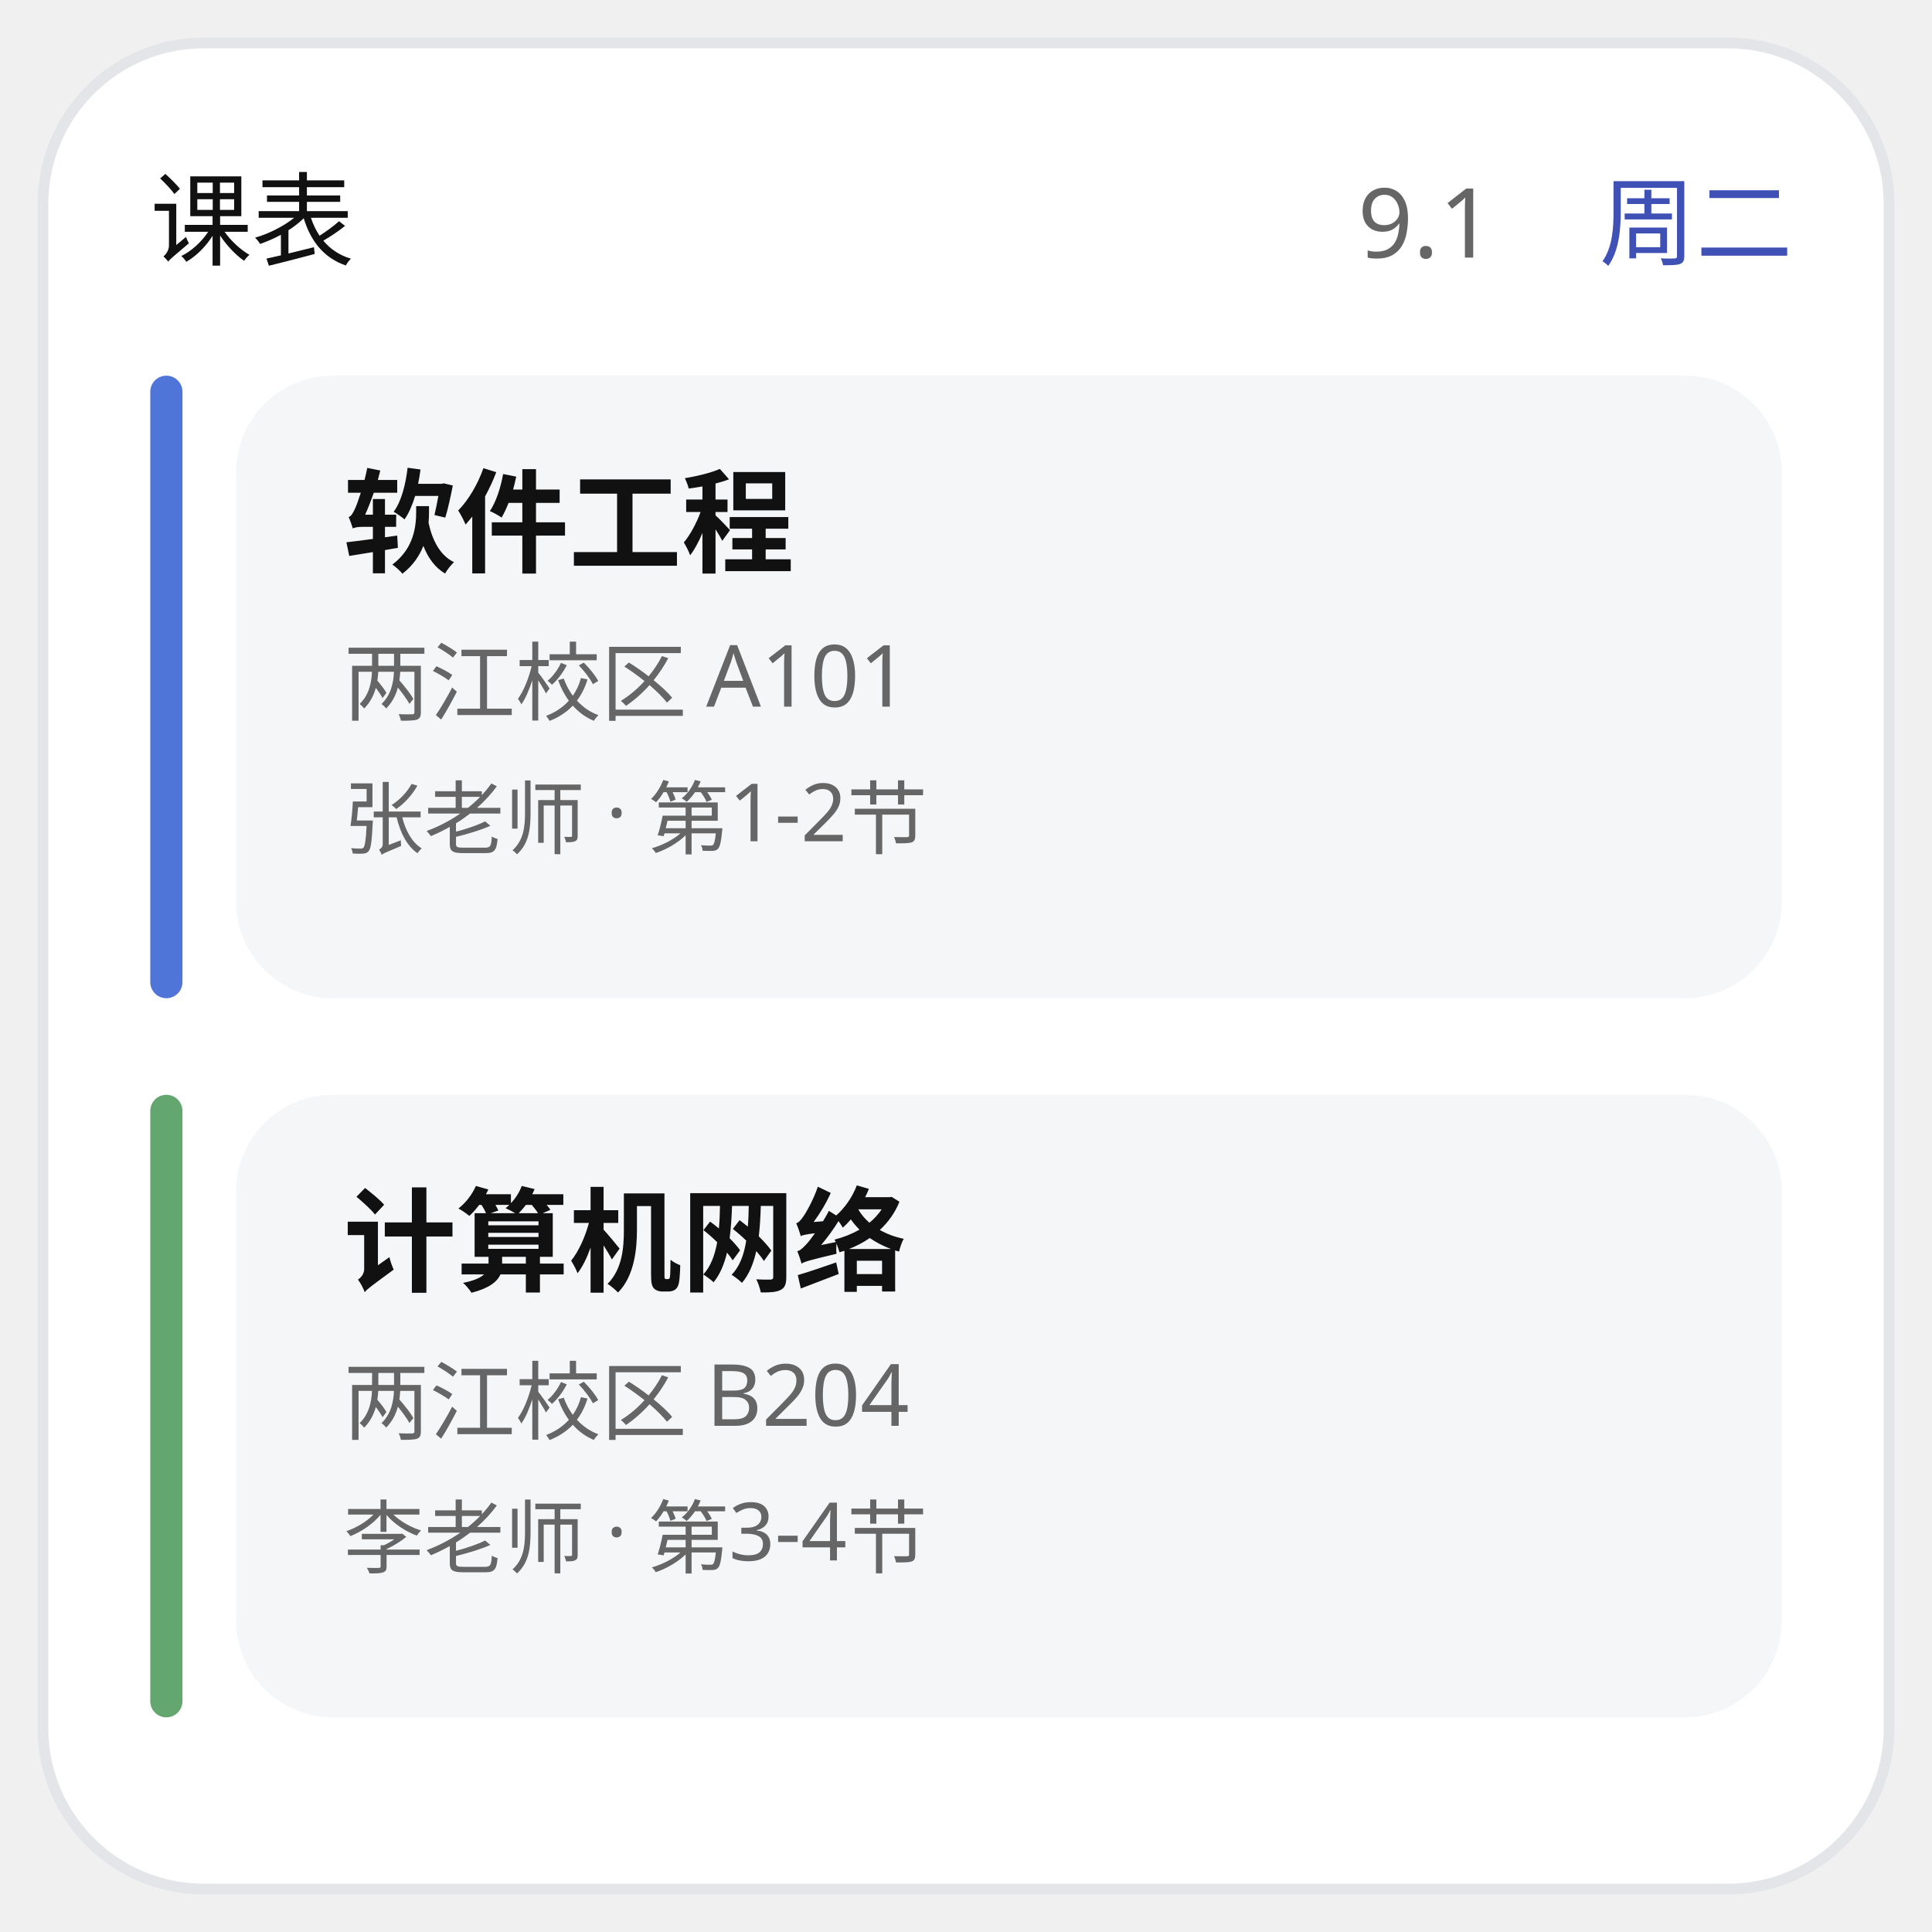
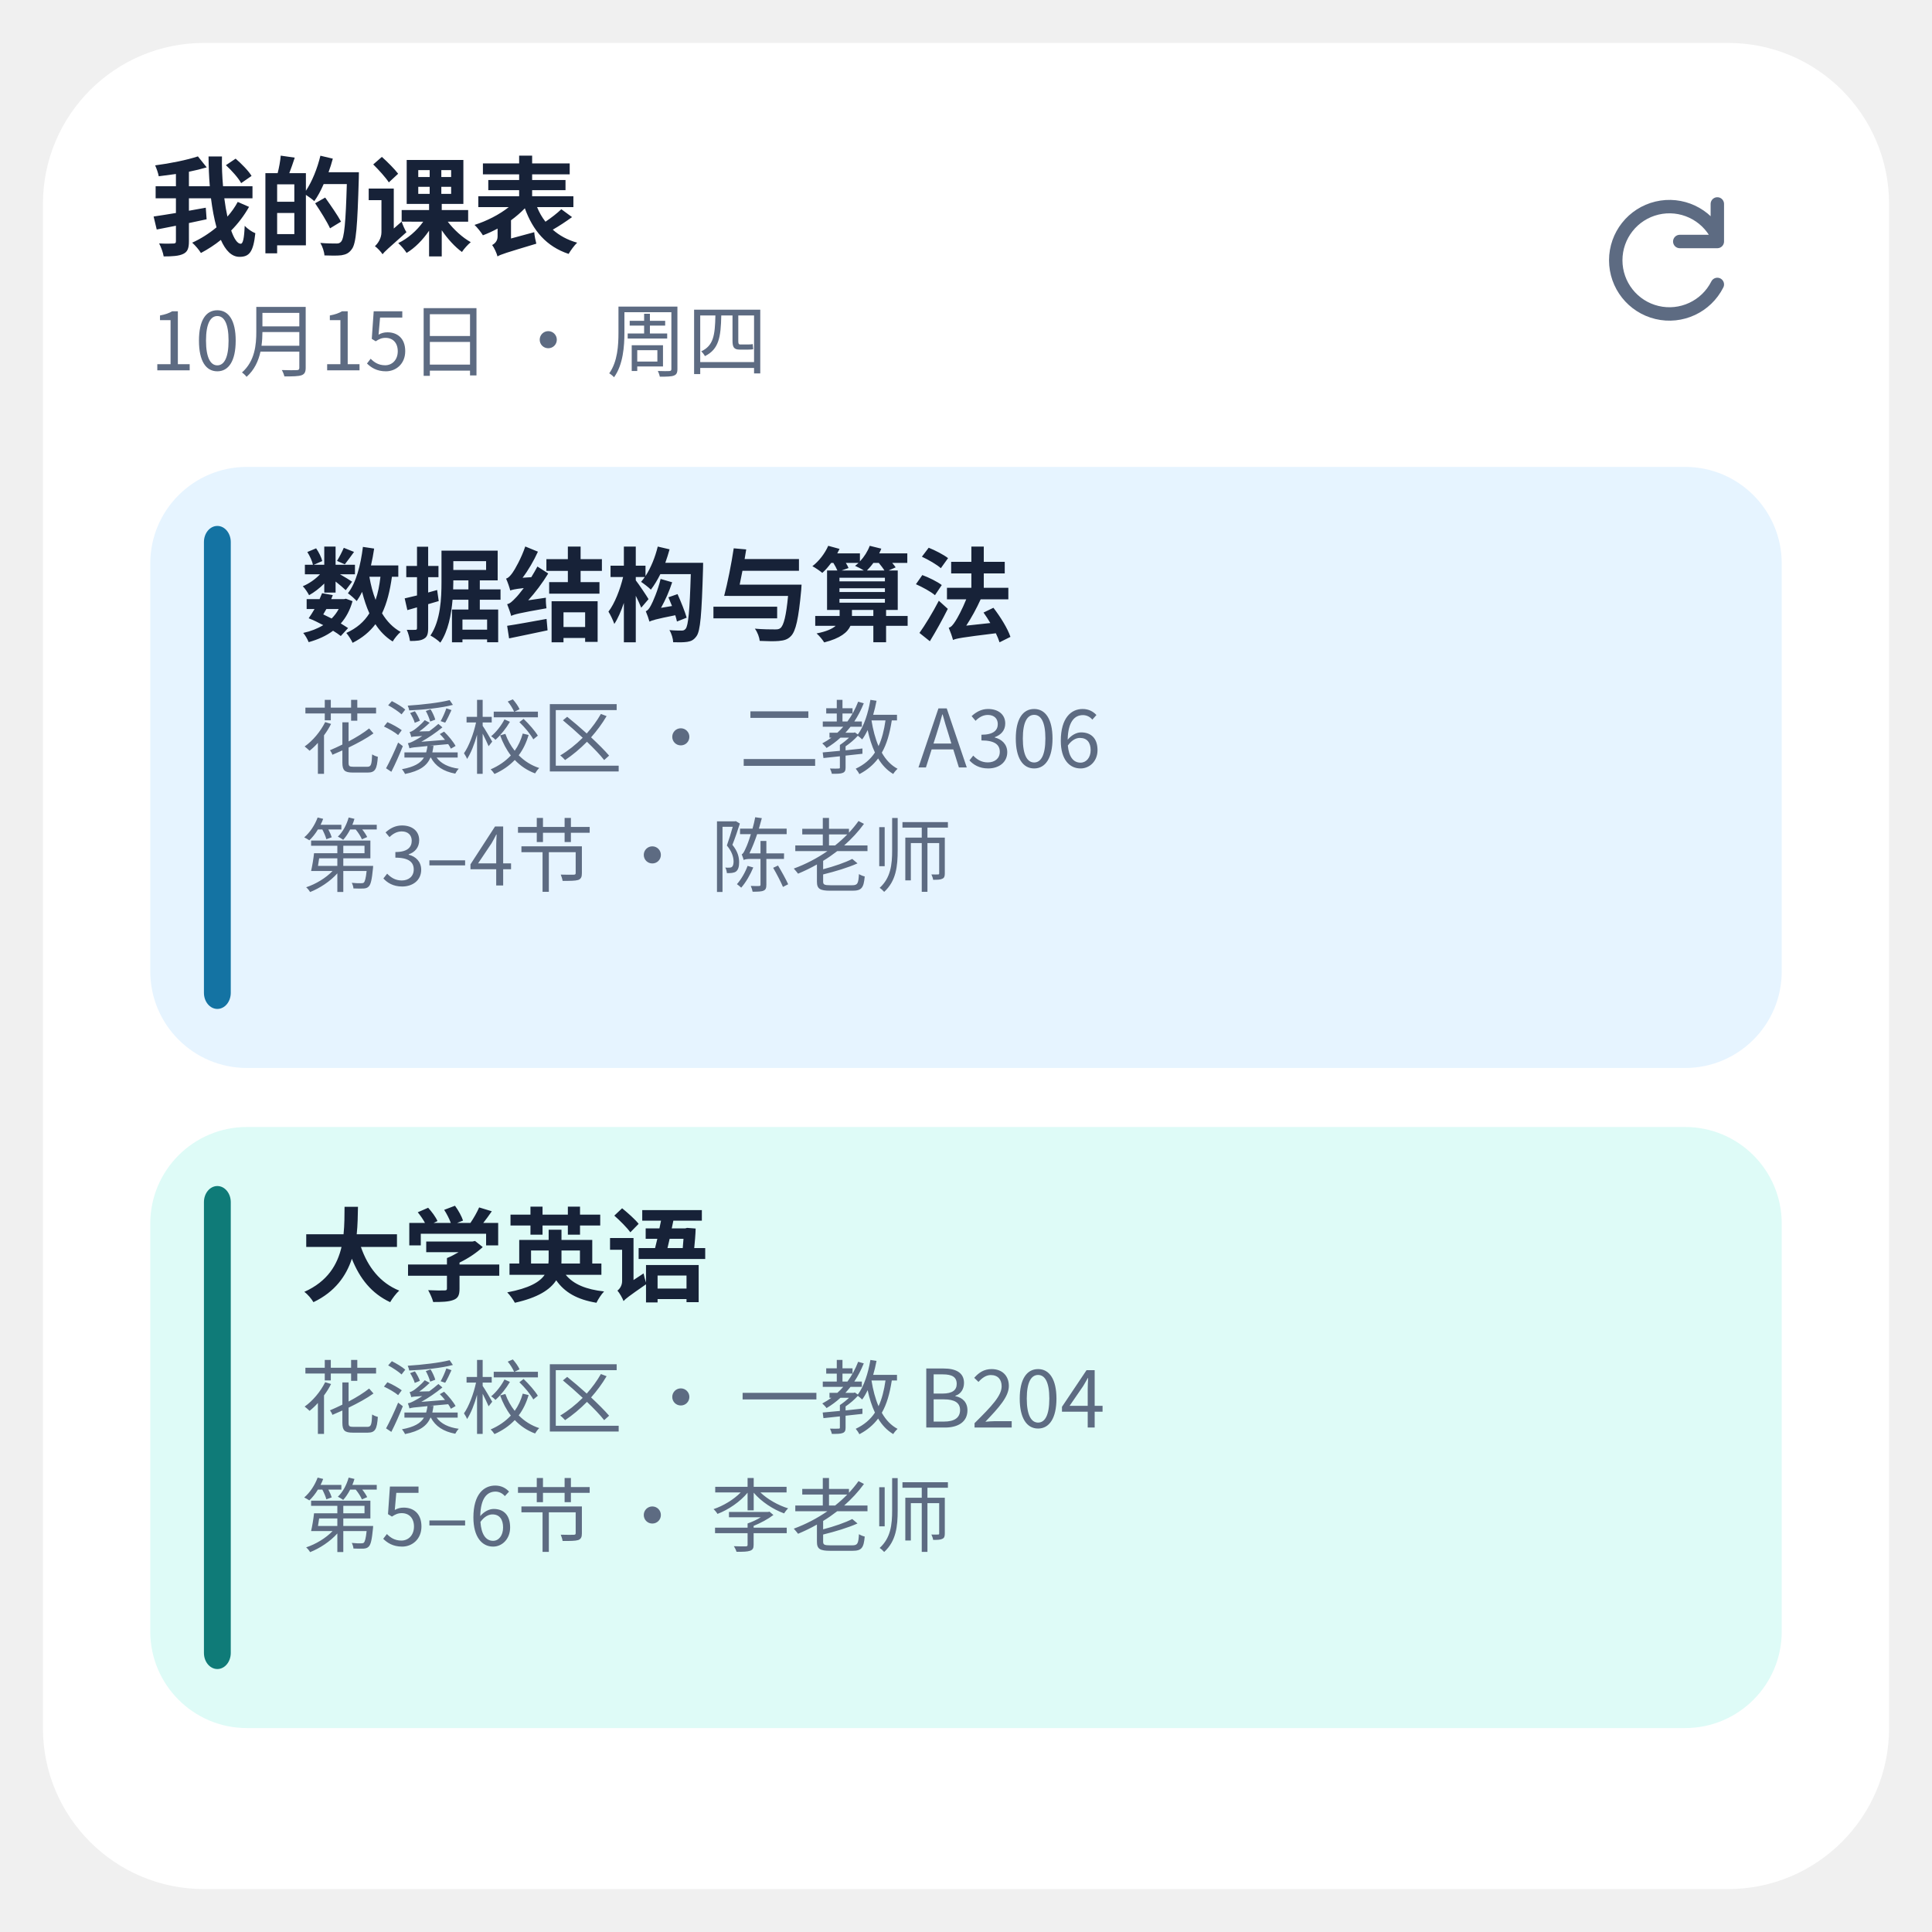
<svg xmlns="http://www.w3.org/2000/svg" width="360" height="360" viewBox="0 0 360 360">
-   <rect x="8" y="8" width="344" height="344" rx="30" fill="#FFFFFF" stroke="#E4E5E9" stroke-width="2" />
-   <text x="28" y="48" fill="#111111" font-family="Microsoft YaHei, sans-serif" font-size="19">课表</text>
-   <text x="253" y="48" fill="#666666" font-family="Microsoft YaHei, sans-serif" font-size="18">9.1</text>
-   <text x="298" y="48" fill="#3F51B5" font-family="Microsoft YaHei, sans-serif" font-size="18">周二</text>
-   <rect x="28" y="70" width="6" height="116" rx="3" fill="#4F75D8" />
-   <rect x="44" y="70" width="288" height="116" rx="18" fill="#F5F6F8" />
-   <text x="64" y="105" fill="#111111" font-family="Microsoft YaHei, sans-serif" font-size="21" font-weight="600">软件工程</text>
-   <text x="64" y="133" fill="#666666" font-family="Microsoft YaHei, sans-serif" font-size="16">两江校区 A101</text>
-   <text x="64" y="158" fill="#666666" font-family="Microsoft YaHei, sans-serif" font-size="15">张老师 · 第1-2节</text>
-   <rect x="28" y="204" width="6" height="116" rx="3" fill="#63A66F" />
-   <rect x="44" y="204" width="288" height="116" rx="18" fill="#F5F6F8" />
-   <text x="64" y="239" fill="#111111" font-family="Microsoft YaHei, sans-serif" font-size="21" font-weight="600">计算机网络</text>
-   <text x="64" y="267" fill="#666666" font-family="Microsoft YaHei, sans-serif" font-size="16">两江校区 B204</text>
-   <text x="64" y="292" fill="#666666" font-family="Microsoft YaHei, sans-serif" font-size="15">李老师 · 第3-4节</text>
+   <rect x="8" y="8" width="344" height="344" rx="30" fill="#FFFFFF" />
+   <text x="28" y="46" fill="#172238" font-family="Microsoft YaHei, Noto Sans CJK SC, sans-serif" font-size="20" font-weight="600">我的课表</text>
+   <text x="28" y="69" fill="#5D6B82" font-family="Microsoft YaHei, Noto Sans CJK SC, sans-serif" font-size="15" font-weight="400">10月15日 · 周四</text>
+   <path d="M320 44 A10 10 0 1 0 320 53 M320 38 v7 h-7" fill="none" stroke="#5D6B82" stroke-width="2.5" stroke-linecap="round" stroke-linejoin="round" />
+   <rect x="28" y="87" width="304" height="112" rx="18" fill="#E6F4FF" />
+   <rect x="38" y="98" width="5" height="90" rx="3" fill="#1473A3" />
+   <text x="56" y="118" fill="#172238" font-family="Microsoft YaHei, Noto Sans CJK SC, sans-serif" font-size="19" font-weight="600">数据结构与算法</text>
+   <text x="56" y="143" fill="#5D6B82" font-family="Microsoft YaHei, Noto Sans CJK SC, sans-serif" font-size="15" font-weight="400">花溪校区 · 二教 A306</text>
+   <text x="56" y="165" fill="#5D6B82" font-family="Microsoft YaHei, Noto Sans CJK SC, sans-serif" font-size="15" font-weight="400">第3–4节 · 陈老师</text>
+   <rect x="28" y="210" width="304" height="112" rx="18" fill="#DEFBF7" />
+   <rect x="38" y="221" width="5" height="90" rx="3" fill="#0F7B78" />
+   <text x="56" y="241" fill="#172238" font-family="Microsoft YaHei, Noto Sans CJK SC, sans-serif" font-size="19" font-weight="600">大学英语</text>
+   <text x="56" y="266" fill="#5D6B82" font-family="Microsoft YaHei, Noto Sans CJK SC, sans-serif" font-size="15" font-weight="400">花溪校区 · 一教 B204</text>
+   <text x="56" y="288" fill="#5D6B82" font-family="Microsoft YaHei, Noto Sans CJK SC, sans-serif" font-size="15" font-weight="400">第5–6节 · 李老师</text>
</svg>
